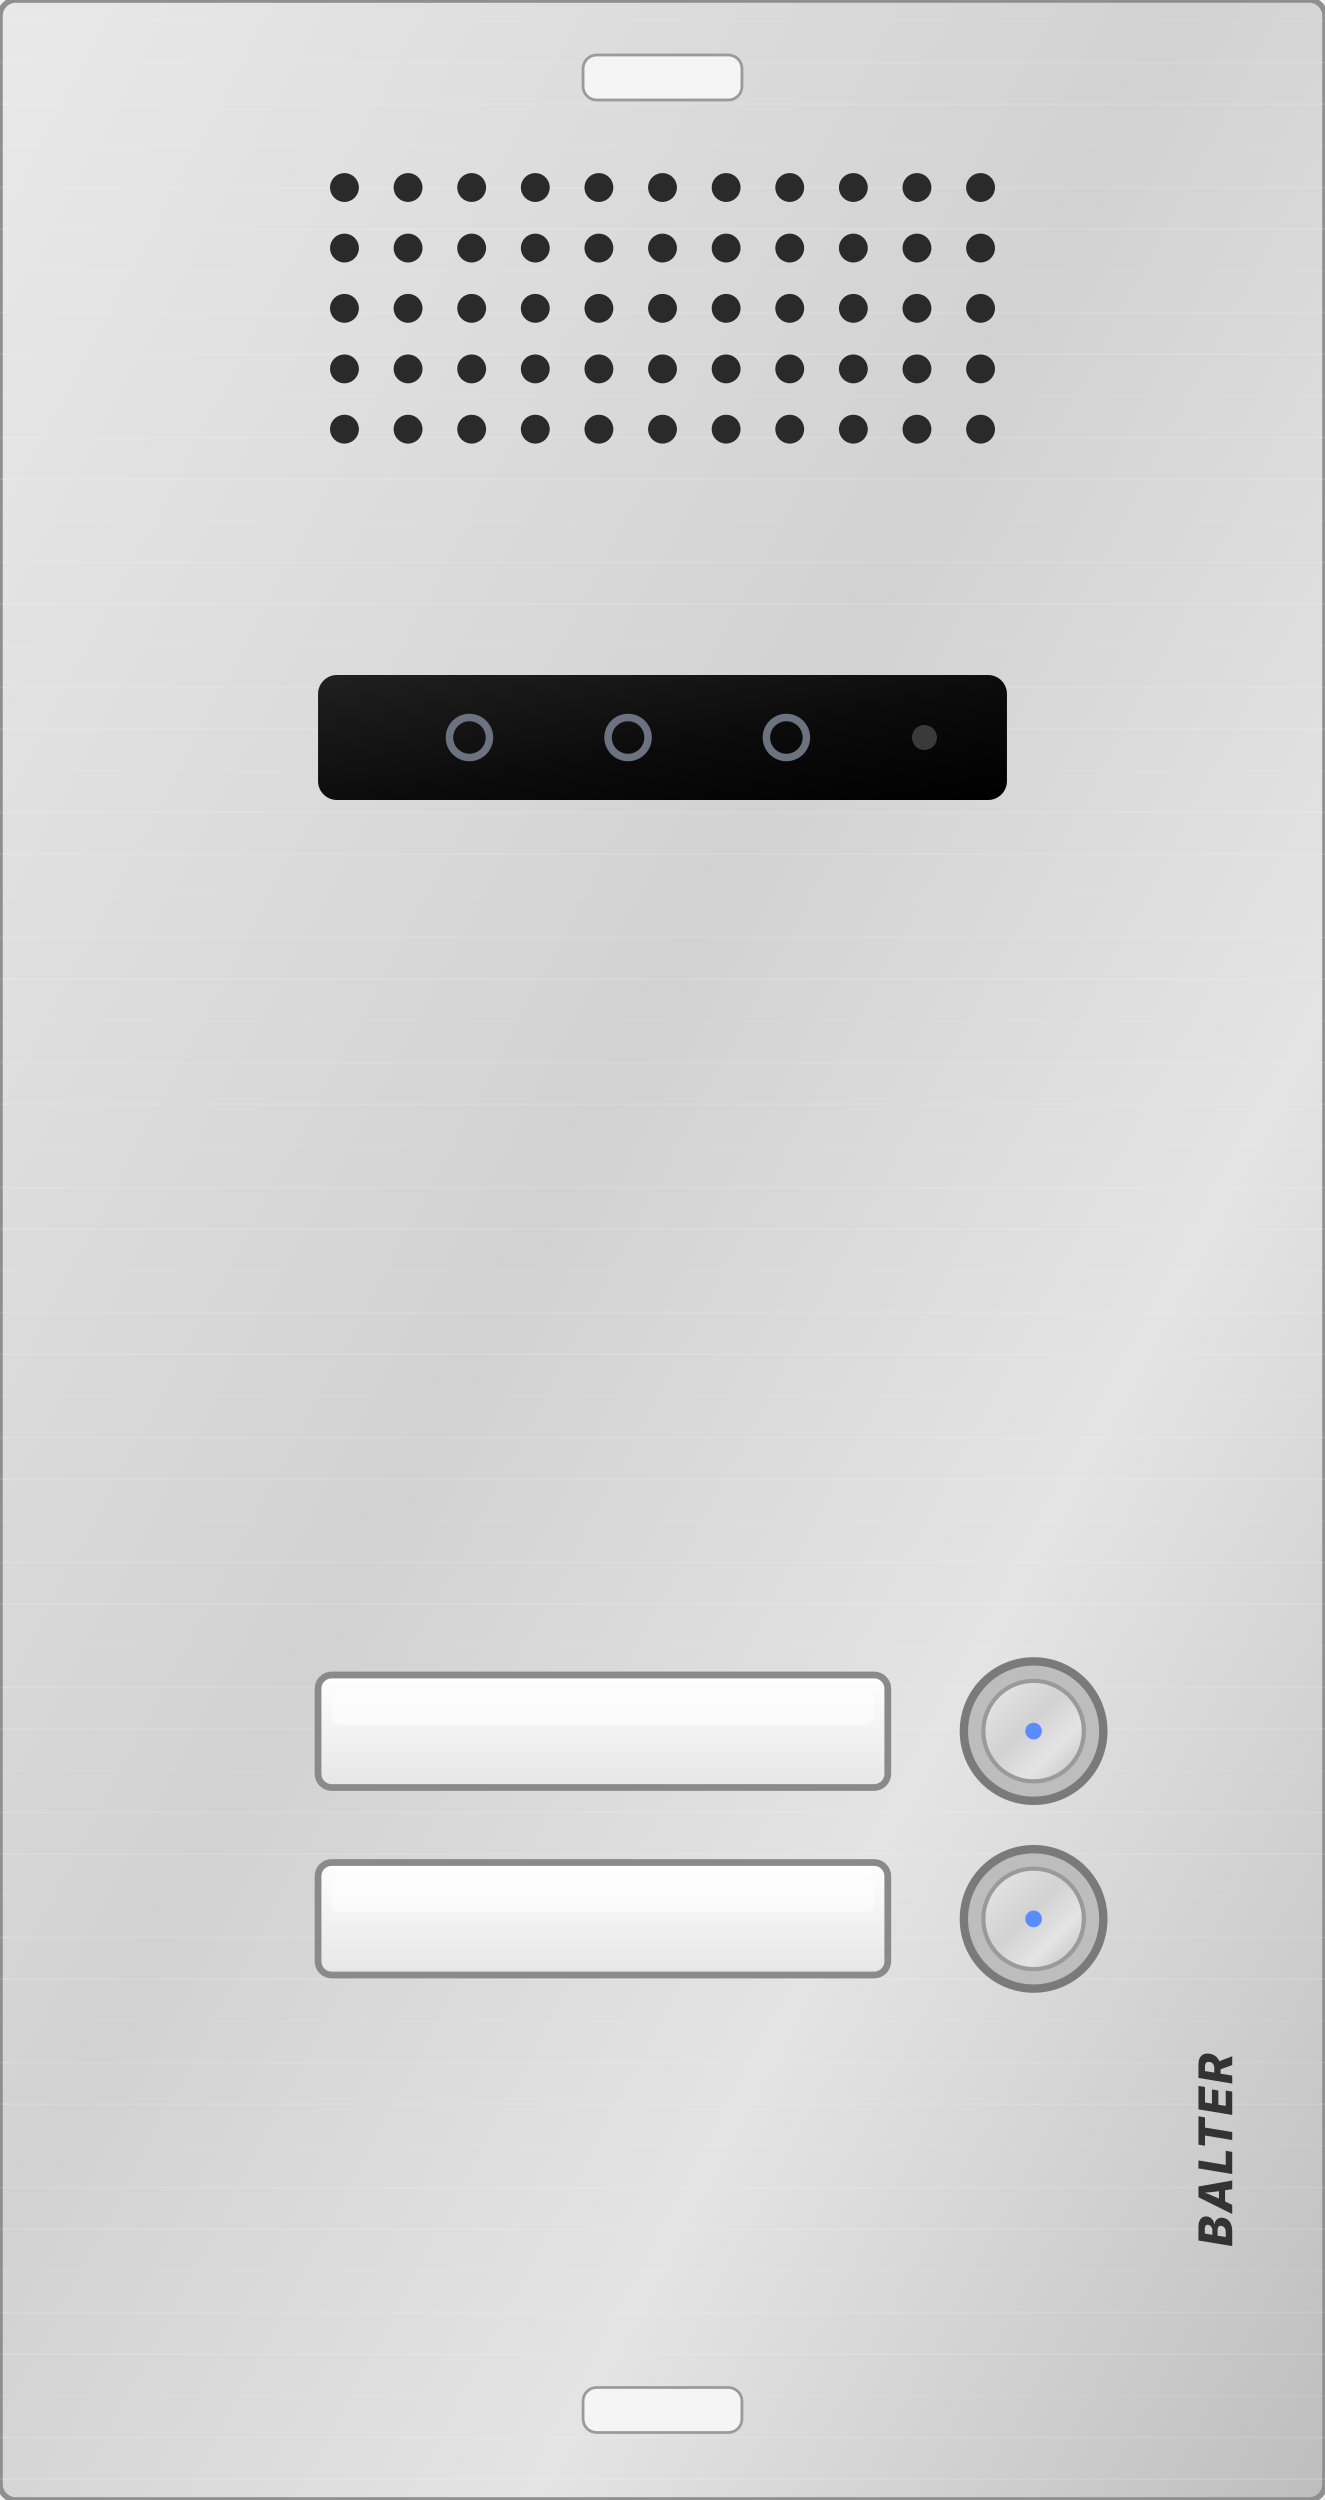
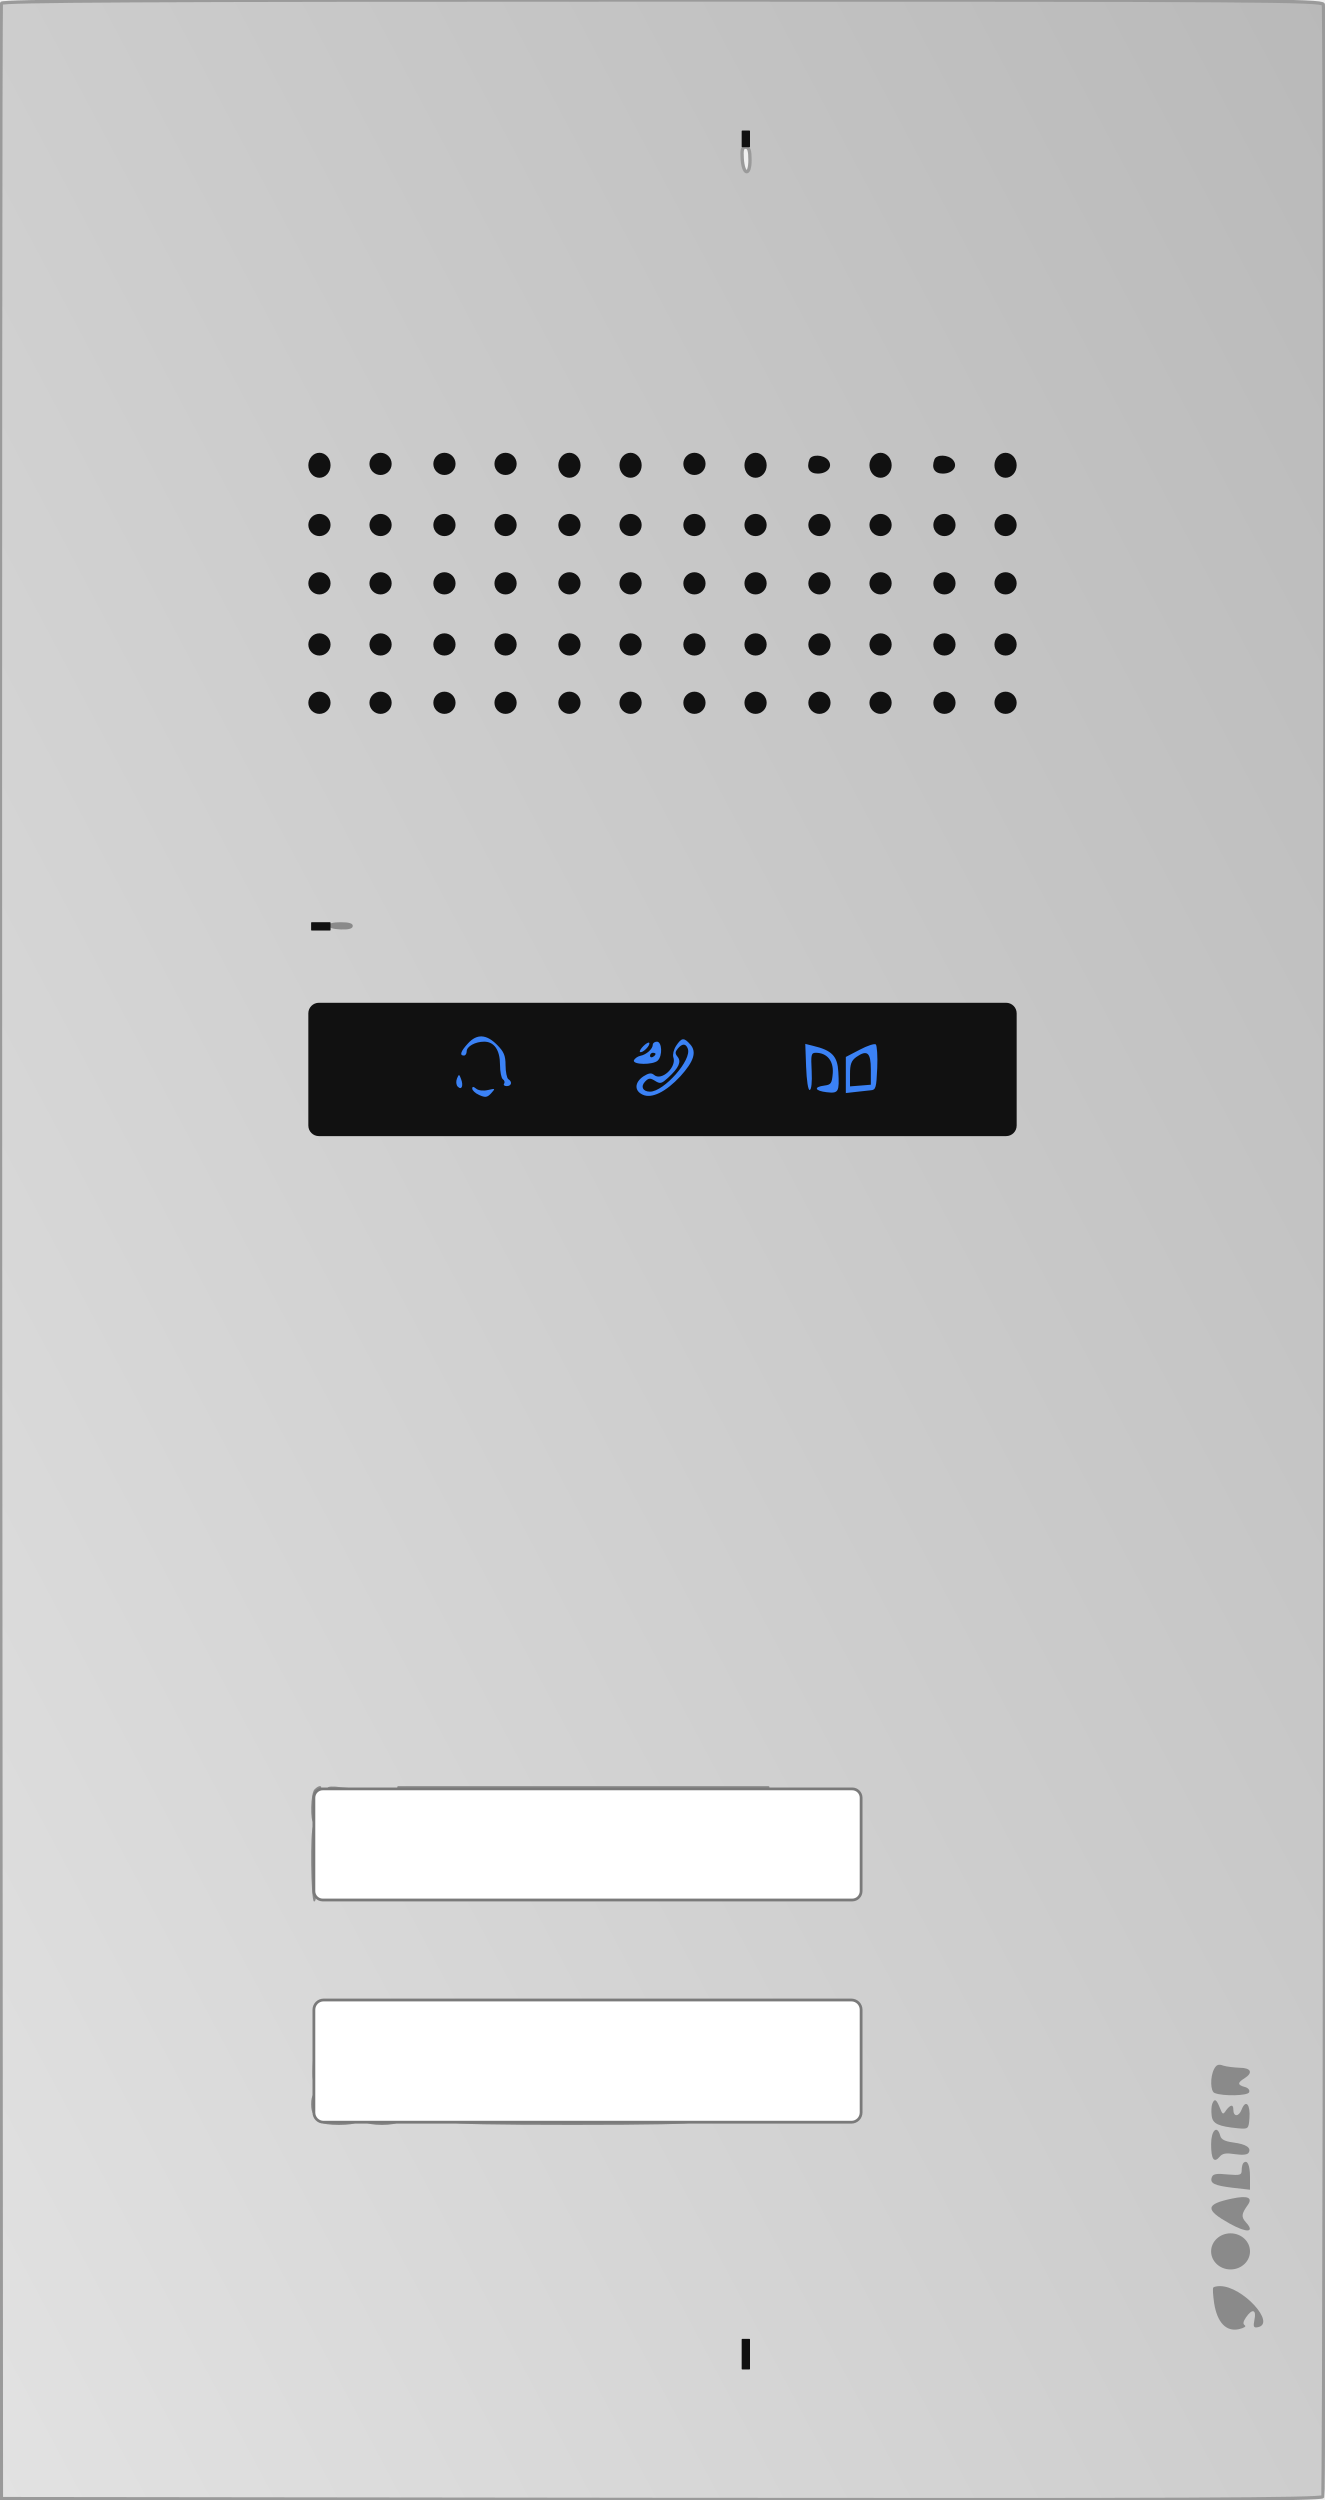
- <svg xmlns="http://www.w3.org/2000/svg" viewBox="0 0 477 900" role="img" aria-label="EVO-HD-2FAM-AUDIO · Audio-Türstation, 2 Klingeltaster (Illustration)">
+ <svg xmlns="http://www.w3.org/2000/svg" viewBox="0 0 477 900" width="477" height="900" role="img" aria-label="EVO-HD-2FAM-AUDIO · Audio-Türstation, 2 Klingeltaster (Illustration)">
  <defs>
    <linearGradient id="steel" x1="0" y1="0" x2="1" y2="1">
-       <stop offset="0" stop-color="#e9e9e9" />
-       <stop offset=".45" stop-color="#d2d2d2" />
-       <stop offset=".7" stop-color="#e4e4e4" />
-       <stop offset="1" stop-color="#bdbdbd" />
-     </linearGradient>
-     <linearGradient id="dark" x1="0" y1="0" x2="1" y2="1">
-       <stop offset="0" stop-color="#3a3a3a" />
-       <stop offset=".5" stop-color="#262626" />
-       <stop offset="1" stop-color="#1a1a1a" />
-     </linearGradient>
-     <linearGradient id="glass" x1="0" y1="0" x2="1" y2="1">
-       <stop offset="0" stop-color="#202020" />
-       <stop offset=".55" stop-color="#0b0b0b" />
-       <stop offset="1" stop-color="#000" />
+       <stop offset="0" stop-color="#e2e2e2" />
+       <stop offset=".5" stop-color="#cdcdcd" />
+       <stop offset="1" stop-color="#b9b9b9" />
    </linearGradient>
    <linearGradient id="white" x1="0" y1="0" x2="0" y2="1">
      <stop offset="0" stop-color="#ffffff" />
-       <stop offset="1" stop-color="#ededed" />
+       <stop offset="1" stop-color="#f0f0f0" />
    </linearGradient>
-     <linearGradient id="screen" x1="0" y1="0" x2="1" y2="1">
-       <stop offset="0" stop-color="#2a2a2a" />
-       <stop offset=".6" stop-color="#121212" />
-       <stop offset="1" stop-color="#050505" />
-     </linearGradient>
-     <radialGradient id="lens" cx=".4" cy=".35" r=".7">
-       <stop offset="0" stop-color="#5a6b80" />
-       <stop offset=".35" stop-color="#1b2330" />
-       <stop offset="1" stop-color="#000" />
-     </radialGradient>
-     <linearGradient id="plate" x1="0" y1="0" x2="0" y2="1">
-       <stop offset="0" stop-color="#ffffff" />
-       <stop offset="1" stop-color="#e6e6e6" />
+     <linearGradient id="black" x1="0" y1="0" x2="1" y2="1">
+       <stop offset="0" stop-color="#2e2e2e" />
+       <stop offset="1" stop-color="#161616" />
    </linearGradient>
  </defs>
-   <rect x="0.0" y="0.0" width="477.0" height="900.0" rx="5.7" fill="url(#steel)" stroke="#8f8f8f" stroke-width="2" />
-   <path d="M0 7.5H477" fill="none" stroke="#ffffff" stroke-width="0.6" stroke-linecap="round" stroke-linejoin="round" opacity="0.048" />
-   <path d="M0 22.5H477" fill="none" stroke="#ffffff" stroke-width="0.6" stroke-linecap="round" stroke-linejoin="round" opacity="0.12" />
-   <path d="M0 37.5H477" fill="none" stroke="#ffffff" stroke-width="0.6" stroke-linecap="round" stroke-linejoin="round" opacity="0.12" />
-   <path d="M0 52.5H477" fill="none" stroke="#ffffff" stroke-width="0.6" stroke-linecap="round" stroke-linejoin="round" opacity="0.048" />
-   <path d="M0 67.5H477" fill="none" stroke="#ffffff" stroke-width="0.6" stroke-linecap="round" stroke-linejoin="round" opacity="0.12" />
-   <path d="M0 82.5H477" fill="none" stroke="#ffffff" stroke-width="0.6" stroke-linecap="round" stroke-linejoin="round" opacity="0.12" />
-   <path d="M0 97.5H477" fill="none" stroke="#ffffff" stroke-width="0.6" stroke-linecap="round" stroke-linejoin="round" opacity="0.048" />
-   <path d="M0 112.5H477" fill="none" stroke="#ffffff" stroke-width="0.6" stroke-linecap="round" stroke-linejoin="round" opacity="0.12" />
-   <path d="M0 127.5H477" fill="none" stroke="#ffffff" stroke-width="0.6" stroke-linecap="round" stroke-linejoin="round" opacity="0.12" />
-   <path d="M0 142.5H477" fill="none" stroke="#ffffff" stroke-width="0.6" stroke-linecap="round" stroke-linejoin="round" opacity="0.048" />
-   <path d="M0 157.5H477" fill="none" stroke="#ffffff" stroke-width="0.6" stroke-linecap="round" stroke-linejoin="round" opacity="0.12" />
-   <path d="M0 172.5H477" fill="none" stroke="#ffffff" stroke-width="0.6" stroke-linecap="round" stroke-linejoin="round" opacity="0.12" />
-   <path d="M0 187.5H477" fill="none" stroke="#ffffff" stroke-width="0.6" stroke-linecap="round" stroke-linejoin="round" opacity="0.048" />
-   <path d="M0 202.5H477" fill="none" stroke="#ffffff" stroke-width="0.6" stroke-linecap="round" stroke-linejoin="round" opacity="0.12" />
-   <path d="M0 217.5H477" fill="none" stroke="#ffffff" stroke-width="0.6" stroke-linecap="round" stroke-linejoin="round" opacity="0.12" />
-   <path d="M0 232.5H477" fill="none" stroke="#ffffff" stroke-width="0.6" stroke-linecap="round" stroke-linejoin="round" opacity="0.048" />
-   <path d="M0 247.5H477" fill="none" stroke="#ffffff" stroke-width="0.6" stroke-linecap="round" stroke-linejoin="round" opacity="0.12" />
-   <path d="M0 262.5H477" fill="none" stroke="#ffffff" stroke-width="0.6" stroke-linecap="round" stroke-linejoin="round" opacity="0.12" />
-   <path d="M0 277.5H477" fill="none" stroke="#ffffff" stroke-width="0.6" stroke-linecap="round" stroke-linejoin="round" opacity="0.048" />
-   <path d="M0 292.5H477" fill="none" stroke="#ffffff" stroke-width="0.6" stroke-linecap="round" stroke-linejoin="round" opacity="0.12" />
-   <path d="M0 307.5H477" fill="none" stroke="#ffffff" stroke-width="0.6" stroke-linecap="round" stroke-linejoin="round" opacity="0.12" />
-   <path d="M0 322.5H477" fill="none" stroke="#ffffff" stroke-width="0.6" stroke-linecap="round" stroke-linejoin="round" opacity="0.048" />
-   <path d="M0 337.5H477" fill="none" stroke="#ffffff" stroke-width="0.6" stroke-linecap="round" stroke-linejoin="round" opacity="0.12" />
-   <path d="M0 352.5H477" fill="none" stroke="#ffffff" stroke-width="0.6" stroke-linecap="round" stroke-linejoin="round" opacity="0.12" />
-   <path d="M0 367.5H477" fill="none" stroke="#ffffff" stroke-width="0.6" stroke-linecap="round" stroke-linejoin="round" opacity="0.048" />
-   <path d="M0 382.5H477" fill="none" stroke="#ffffff" stroke-width="0.6" stroke-linecap="round" stroke-linejoin="round" opacity="0.12" />
-   <path d="M0 397.5H477" fill="none" stroke="#ffffff" stroke-width="0.6" stroke-linecap="round" stroke-linejoin="round" opacity="0.12" />
-   <path d="M0 412.5H477" fill="none" stroke="#ffffff" stroke-width="0.6" stroke-linecap="round" stroke-linejoin="round" opacity="0.048" />
-   <path d="M0 427.5H477" fill="none" stroke="#ffffff" stroke-width="0.6" stroke-linecap="round" stroke-linejoin="round" opacity="0.12" />
-   <path d="M0 442.5H477" fill="none" stroke="#ffffff" stroke-width="0.6" stroke-linecap="round" stroke-linejoin="round" opacity="0.12" />
-   <path d="M0 457.5H477" fill="none" stroke="#ffffff" stroke-width="0.6" stroke-linecap="round" stroke-linejoin="round" opacity="0.048" />
-   <path d="M0 472.5H477" fill="none" stroke="#ffffff" stroke-width="0.6" stroke-linecap="round" stroke-linejoin="round" opacity="0.12" />
-   <path d="M0 487.5H477" fill="none" stroke="#ffffff" stroke-width="0.6" stroke-linecap="round" stroke-linejoin="round" opacity="0.12" />
-   <path d="M0 502.5H477" fill="none" stroke="#ffffff" stroke-width="0.6" stroke-linecap="round" stroke-linejoin="round" opacity="0.048" />
-   <path d="M0 517.5H477" fill="none" stroke="#ffffff" stroke-width="0.6" stroke-linecap="round" stroke-linejoin="round" opacity="0.12" />
-   <path d="M0 532.5H477" fill="none" stroke="#ffffff" stroke-width="0.6" stroke-linecap="round" stroke-linejoin="round" opacity="0.12" />
-   <path d="M0 547.5H477" fill="none" stroke="#ffffff" stroke-width="0.6" stroke-linecap="round" stroke-linejoin="round" opacity="0.048" />
-   <path d="M0 562.5H477" fill="none" stroke="#ffffff" stroke-width="0.6" stroke-linecap="round" stroke-linejoin="round" opacity="0.12" />
-   <path d="M0 577.5H477" fill="none" stroke="#ffffff" stroke-width="0.6" stroke-linecap="round" stroke-linejoin="round" opacity="0.12" />
-   <path d="M0 592.5H477" fill="none" stroke="#ffffff" stroke-width="0.6" stroke-linecap="round" stroke-linejoin="round" opacity="0.048" />
-   <path d="M0 607.5H477" fill="none" stroke="#ffffff" stroke-width="0.6" stroke-linecap="round" stroke-linejoin="round" opacity="0.12" />
-   <path d="M0 622.5H477" fill="none" stroke="#ffffff" stroke-width="0.6" stroke-linecap="round" stroke-linejoin="round" opacity="0.12" />
-   <path d="M0 637.5H477" fill="none" stroke="#ffffff" stroke-width="0.6" stroke-linecap="round" stroke-linejoin="round" opacity="0.048" />
-   <path d="M0 652.5H477" fill="none" stroke="#ffffff" stroke-width="0.6" stroke-linecap="round" stroke-linejoin="round" opacity="0.12" />
-   <path d="M0 667.5H477" fill="none" stroke="#ffffff" stroke-width="0.6" stroke-linecap="round" stroke-linejoin="round" opacity="0.12" />
-   <path d="M0 682.5H477" fill="none" stroke="#ffffff" stroke-width="0.6" stroke-linecap="round" stroke-linejoin="round" opacity="0.048" />
-   <path d="M0 697.5H477" fill="none" stroke="#ffffff" stroke-width="0.6" stroke-linecap="round" stroke-linejoin="round" opacity="0.12" />
-   <path d="M0 712.5H477" fill="none" stroke="#ffffff" stroke-width="0.6" stroke-linecap="round" stroke-linejoin="round" opacity="0.12" />
-   <path d="M0 727.5H477" fill="none" stroke="#ffffff" stroke-width="0.6" stroke-linecap="round" stroke-linejoin="round" opacity="0.048" />
-   <path d="M0 742.5H477" fill="none" stroke="#ffffff" stroke-width="0.6" stroke-linecap="round" stroke-linejoin="round" opacity="0.12" />
-   <path d="M0 757.5H477" fill="none" stroke="#ffffff" stroke-width="0.6" stroke-linecap="round" stroke-linejoin="round" opacity="0.12" />
-   <path d="M0 772.5H477" fill="none" stroke="#ffffff" stroke-width="0.6" stroke-linecap="round" stroke-linejoin="round" opacity="0.048" />
-   <path d="M0 787.5H477" fill="none" stroke="#ffffff" stroke-width="0.6" stroke-linecap="round" stroke-linejoin="round" opacity="0.12" />
-   <path d="M0 802.5H477" fill="none" stroke="#ffffff" stroke-width="0.6" stroke-linecap="round" stroke-linejoin="round" opacity="0.12" />
-   <path d="M0 817.5H477" fill="none" stroke="#ffffff" stroke-width="0.6" stroke-linecap="round" stroke-linejoin="round" opacity="0.048" />
-   <path d="M0 832.5H477" fill="none" stroke="#ffffff" stroke-width="0.6" stroke-linecap="round" stroke-linejoin="round" opacity="0.12" />
-   <path d="M0 847.5H477" fill="none" stroke="#ffffff" stroke-width="0.6" stroke-linecap="round" stroke-linejoin="round" opacity="0.12" />
-   <path d="M0 862.5H477" fill="none" stroke="#ffffff" stroke-width="0.6" stroke-linecap="round" stroke-linejoin="round" opacity="0.048" />
-   <path d="M0 877.5H477" fill="none" stroke="#ffffff" stroke-width="0.6" stroke-linecap="round" stroke-linejoin="round" opacity="0.12" />
-   <path d="M0 892.5H477" fill="none" stroke="#ffffff" stroke-width="0.6" stroke-linecap="round" stroke-linejoin="round" opacity="0.12" />
-   <rect x="209.9" y="19.8" width="57.2" height="16.2" rx="4.9" fill="#f5f5f5" stroke="#9a9a9a" stroke-width="1" />
-   <rect x="209.9" y="859.5" width="57.2" height="16.2" rx="4.9" fill="#f5f5f5" stroke="#9a9a9a" stroke-width="1" />
-   <text x="443.6" y="774.0" font-family="Inter,Arial,sans-serif" font-size="16.7" font-weight="800" fill="#333" text-anchor="middle" transform="rotate(-90 443.6 774.0)" font-style="italic" letter-spacing="1">BALTER</text>
-   <circle cx="124.0" cy="67.5" r="5.2" fill="#2a2a2a" />
-   <circle cx="146.9" cy="67.5" r="5.2" fill="#2a2a2a" />
-   <circle cx="169.8" cy="67.5" r="5.2" fill="#2a2a2a" />
-   <circle cx="192.7" cy="67.5" r="5.2" fill="#2a2a2a" />
-   <circle cx="215.6" cy="67.5" r="5.2" fill="#2a2a2a" />
-   <circle cx="238.5" cy="67.5" r="5.2" fill="#2a2a2a" />
-   <circle cx="261.4" cy="67.5" r="5.2" fill="#2a2a2a" />
-   <circle cx="284.3" cy="67.5" r="5.2" fill="#2a2a2a" />
-   <circle cx="307.2" cy="67.5" r="5.2" fill="#2a2a2a" />
-   <circle cx="330.1" cy="67.5" r="5.2" fill="#2a2a2a" />
-   <circle cx="353.0" cy="67.5" r="5.2" fill="#2a2a2a" />
-   <circle cx="124.0" cy="89.3" r="5.2" fill="#2a2a2a" />
-   <circle cx="146.9" cy="89.3" r="5.2" fill="#2a2a2a" />
-   <circle cx="169.8" cy="89.3" r="5.2" fill="#2a2a2a" />
-   <circle cx="192.7" cy="89.3" r="5.2" fill="#2a2a2a" />
-   <circle cx="215.6" cy="89.3" r="5.2" fill="#2a2a2a" />
-   <circle cx="238.5" cy="89.3" r="5.2" fill="#2a2a2a" />
-   <circle cx="261.4" cy="89.3" r="5.2" fill="#2a2a2a" />
-   <circle cx="284.3" cy="89.3" r="5.2" fill="#2a2a2a" />
-   <circle cx="307.2" cy="89.3" r="5.2" fill="#2a2a2a" />
-   <circle cx="330.1" cy="89.3" r="5.2" fill="#2a2a2a" />
-   <circle cx="353.0" cy="89.3" r="5.2" fill="#2a2a2a" />
-   <circle cx="124.0" cy="111.0" r="5.2" fill="#2a2a2a" />
-   <circle cx="146.9" cy="111.0" r="5.2" fill="#2a2a2a" />
-   <circle cx="169.8" cy="111.0" r="5.2" fill="#2a2a2a" />
-   <circle cx="192.7" cy="111.0" r="5.2" fill="#2a2a2a" />
-   <circle cx="215.6" cy="111.0" r="5.2" fill="#2a2a2a" />
-   <circle cx="238.5" cy="111.0" r="5.2" fill="#2a2a2a" />
-   <circle cx="261.4" cy="111.0" r="5.2" fill="#2a2a2a" />
-   <circle cx="284.3" cy="111.0" r="5.2" fill="#2a2a2a" />
-   <circle cx="307.2" cy="111.0" r="5.2" fill="#2a2a2a" />
-   <circle cx="330.1" cy="111.0" r="5.2" fill="#2a2a2a" />
-   <circle cx="353.0" cy="111.0" r="5.2" fill="#2a2a2a" />
-   <circle cx="124.0" cy="132.8" r="5.2" fill="#2a2a2a" />
-   <circle cx="146.9" cy="132.8" r="5.2" fill="#2a2a2a" />
-   <circle cx="169.8" cy="132.8" r="5.2" fill="#2a2a2a" />
-   <circle cx="192.7" cy="132.8" r="5.2" fill="#2a2a2a" />
-   <circle cx="215.6" cy="132.8" r="5.2" fill="#2a2a2a" />
-   <circle cx="238.5" cy="132.8" r="5.2" fill="#2a2a2a" />
-   <circle cx="261.4" cy="132.8" r="5.2" fill="#2a2a2a" />
-   <circle cx="284.3" cy="132.8" r="5.2" fill="#2a2a2a" />
-   <circle cx="307.2" cy="132.8" r="5.2" fill="#2a2a2a" />
-   <circle cx="330.1" cy="132.8" r="5.2" fill="#2a2a2a" />
-   <circle cx="353.0" cy="132.8" r="5.2" fill="#2a2a2a" />
-   <circle cx="124.0" cy="154.5" r="5.2" fill="#2a2a2a" />
-   <circle cx="146.9" cy="154.5" r="5.2" fill="#2a2a2a" />
-   <circle cx="169.8" cy="154.5" r="5.2" fill="#2a2a2a" />
-   <circle cx="192.7" cy="154.5" r="5.2" fill="#2a2a2a" />
-   <circle cx="215.6" cy="154.5" r="5.2" fill="#2a2a2a" />
-   <circle cx="238.5" cy="154.5" r="5.2" fill="#2a2a2a" />
-   <circle cx="261.4" cy="154.5" r="5.2" fill="#2a2a2a" />
-   <circle cx="284.3" cy="154.5" r="5.2" fill="#2a2a2a" />
-   <circle cx="307.2" cy="154.5" r="5.2" fill="#2a2a2a" />
-   <circle cx="330.1" cy="154.5" r="5.2" fill="#2a2a2a" />
-   <circle cx="353.0" cy="154.5" r="5.2" fill="#2a2a2a" />
-   <rect x="114.5" y="243.0" width="248.0" height="45.0" rx="6.8" fill="url(#glass)" />
-   <circle cx="169.0" cy="265.5" r="7.2" fill="none" stroke="#6b7280" stroke-width="2.7" />
-   <circle cx="226.1" cy="265.5" r="7.2" fill="none" stroke="#6b7280" stroke-width="2.7" />
-   <circle cx="283.1" cy="265.5" r="7.2" fill="none" stroke="#6b7280" stroke-width="2.7" />
-   <circle cx="332.8" cy="265.5" r="4.5" fill="#3a3a3a" />
-   <rect x="114.5" y="603.0" width="205.1" height="40.5" rx="4.9" fill="url(#plate)" stroke="#8a8a8a" stroke-width="2.43" />
-   <rect x="119.3" y="608.7" width="195.4" height="12.2" rx="3.2" fill="#fff" opacity=".55" />
-   <circle cx="372.1" cy="623.2" r="25.1" fill="#bdbdbd" stroke="#7a7a7a" stroke-width="3.013" />
-   <circle cx="372.1" cy="623.2" r="18.1" fill="url(#steel)" stroke="#9a9a9a" stroke-width="1.507" />
-   <circle cx="372.1" cy="623.2" r="3.0" fill="#5b8cff" />
-   <rect x="114.5" y="670.5" width="205.1" height="40.5" rx="4.9" fill="url(#plate)" stroke="#8a8a8a" stroke-width="2.43" />
-   <rect x="119.3" y="676.2" width="195.4" height="12.2" rx="3.2" fill="#fff" opacity=".55" />
-   <circle cx="372.1" cy="690.8" r="25.1" fill="#bdbdbd" stroke="#7a7a7a" stroke-width="3.013" />
-   <circle cx="372.1" cy="690.8" r="18.1" fill="url(#steel)" stroke="#9a9a9a" stroke-width="1.507" />
-   <circle cx="372.1" cy="690.8" r="3.0" fill="#5b8cff" />
+   <path transform="translate(0,900) scale(0.1,-0.1)" d="M5 8988 c-3 -7 -4 -2031 -3 -4498 l3 -4485 2374 -3 c1893 -2 2376 0 2383 10 9 15 11 8948 2 8972 -6 15 -225 16 -2380 16 -1891 0 -2376 -3 -2379 -12z m2695 -564 c0 -59 -24 -55 -28 4 -2 33 0 42 12 42 12 0 16 -11 16 -46z" fill="url(#steel)" fill-rule="evenodd" stroke="#9a9a9a" stroke-width="1.2" vector-effect="non-scaling-stroke" />
+   <rect x="143" y="643" width="134" height="5" rx="0.4" fill="#8a8a8a" />
+   <ellipse cx="443.0" cy="810.5" rx="7.0" ry="6.5" fill="#8a8a8a" />
+   <path transform="translate(0,900) scale(0.1,-0.1)" d="M1183 5668 c0 -8 16 -13 44 -14 30 -1 43 3 43 13 0 9 -14 13 -43 13 -28 0 -44 -4 -44 -12z M2902 5159 c2 -49 7 -84 13 -83 6 1 9 29 7 69 l-4 68 33 -7 c41 -8 49 -20 49 -73 0 -39 -2 -43 -25 -43 -14 0 -25 -5 -25 -11 0 -6 14 -9 33 -7 31 3 32 4 35 58 2 52 1 56 -30 77 -18 12 -46 25 -61 29 l-28 6 3 -83z M3135 5160 c0 -59 3 -80 13 -80 10 0 12 19 10 77 -4 104 -23 106 -23 3z M1132 2558 c-14 -14 -16 -118 -3 -118 5 0 11 21 13 48 3 26 8 55 12 65 9 20 -4 23 -22 5z M1180 2564 c0 -5 7 -17 14 -27 20 -26 138 -21 142 6 2 13 -5 17 -30 17 -18 0 -54 3 -80 6 -25 4 -46 3 -46 -2z M2870 2530 c0 -6 33 -10 80 -10 47 0 80 4 80 10 0 6 -33 10 -80 10 -47 0 -80 -4 -80 -10z M1127 2423 c-11 -11 -8 -261 3 -268 6 -4 10 16 10 54 0 33 5 63 10 66 15 10 12 130 -3 144 -8 6 -17 8 -20 4z M1440 2170 c-10 -7 9 -10 63 -10 45 0 77 4 77 10 0 13 -120 13 -140 0z M1755 2170 c-4 -7 149 -10 464 -10 296 0 471 4 471 10 0 13 -927 14 -935 0z M1127 1587 c-5 -80 -2 -94 19 -76 19 16 20 135 0 142 -10 4 -15 -11 -19 -66z M4371 1552 c-15 -28 -14 -82 2 -87 30 -12 120 -10 124 3 3 8 -4 16 -16 19 -26 7 -27 15 -1 31 32 20 24 38 -17 38 -21 1 -48 4 -60 8 -16 6 -24 3 -32 -12z M1120 1425 c0 -36 13 -47 24 -19 5 13 9 14 21 4 9 -7 18 -10 22 -7 8 9 -17 38 -28 31 -5 -3 -12 2 -15 10 -11 28 -24 17 -24 -19z M4364 1426 c-3 -8 -4 -27 -2 -42 3 -30 24 -39 96 -46 36 -3 37 -2 40 36 4 50 -13 70 -28 32 -10 -27 -30 -28 -30 0 0 19 -10 18 -26 -3 -11 -17 -13 -16 -23 10 -12 30 -19 34 -27 13z M1160 1360 c0 -6 27 -10 60 -10 33 0 60 4 60 10 0 6 -27 10 -60 10 -33 0 -60 -4 -60 -10z M1320 1360 c0 -5 25 -10 55 -10 30 0 55 5 55 10 0 6 -25 10 -55 10 -30 0 -55 -4 -55 -10z M1630 1360 c0 -7 150 -10 430 -10 280 0 430 3 430 10 0 7 -150 10 -430 10 -280 0 -430 -3 -430 -10z M4360 1281 c0 -54 10 -70 31 -45 10 12 23 14 55 9 27 -4 45 -2 49 5 11 18 -9 31 -55 37 -30 4 -44 11 -47 24 -11 41 -33 20 -33 -30z M4476 1213 c-3 -3 -6 -15 -6 -26 0 -17 -5 -19 -51 -15 -38 4 -52 2 -56 -9 -9 -23 8 -31 75 -39 l62 -7 0 46 c0 44 -10 64 -24 50z M4435 1085 c-96 -20 -98 -40 -8 -90 63 -35 92 -32 58 5 -17 19 -16 30 7 62 19 27 -1 35 -57 23z M4368 765 c-3 -3 -1 -29 3 -57 11 -69 43 -103 89 -93 18 4 28 10 21 14 -7 5 -6 13 5 29 22 32 38 28 30 -9 -5 -25 -3 -30 12 -27 68 13 -55 148 -136 148 -10 0 -21 -2 -24 -5z" fill="#8a8a8a" fill-rule="evenodd" />
+   <rect x="267" y="47" width="3" height="6" rx="0.2" fill="#111111" />
+   <ellipse cx="115.0" cy="167.5" rx="4.0" ry="4.5" fill="#111111" />
+   <ellipse cx="137.0" cy="167.0" rx="4.0" ry="4.0" fill="#111111" />
+   <ellipse cx="160.0" cy="167.0" rx="4.0" ry="4.0" fill="#111111" />
+   <ellipse cx="182.0" cy="167.0" rx="4.0" ry="4.0" fill="#111111" />
+   <ellipse cx="205.0" cy="167.5" rx="4.0" ry="4.5" fill="#111111" />
+   <ellipse cx="227.0" cy="167.5" rx="4.0" ry="4.5" fill="#111111" />
+   <ellipse cx="250.0" cy="167.0" rx="4.0" ry="4.0" fill="#111111" />
+   <ellipse cx="272.0" cy="167.5" rx="4.0" ry="4.5" fill="#111111" />
+   <ellipse cx="317.0" cy="167.5" rx="4.0" ry="4.5" fill="#111111" />
+   <ellipse cx="362.0" cy="167.5" rx="4.0" ry="4.5" fill="#111111" />
+   <ellipse cx="115.0" cy="189.0" rx="4.0" ry="4.0" fill="#111111" />
+   <ellipse cx="137.0" cy="189.0" rx="4.0" ry="4.0" fill="#111111" />
+   <ellipse cx="160.0" cy="189.0" rx="4.0" ry="4.0" fill="#111111" />
+   <ellipse cx="182.0" cy="189.0" rx="4.0" ry="4.0" fill="#111111" />
+   <ellipse cx="205.0" cy="189.0" rx="4.0" ry="4.0" fill="#111111" />
+   <ellipse cx="227.0" cy="189.0" rx="4.0" ry="4.0" fill="#111111" />
+   <ellipse cx="250.0" cy="189.0" rx="4.0" ry="4.0" fill="#111111" />
+   <ellipse cx="272.0" cy="189.0" rx="4.0" ry="4.0" fill="#111111" />
+   <ellipse cx="295.0" cy="189.0" rx="4.0" ry="4.0" fill="#111111" />
+   <ellipse cx="317.0" cy="189.0" rx="4.0" ry="4.0" fill="#111111" />
+   <ellipse cx="340.0" cy="189.0" rx="4.0" ry="4.0" fill="#111111" />
+   <ellipse cx="362.0" cy="189.0" rx="4.0" ry="4.0" fill="#111111" />
+   <ellipse cx="115.0" cy="210.0" rx="4.0" ry="4.0" fill="#111111" />
+   <ellipse cx="137.0" cy="210.0" rx="4.0" ry="4.0" fill="#111111" />
+   <ellipse cx="160.0" cy="210.0" rx="4.0" ry="4.0" fill="#111111" />
+   <ellipse cx="182.0" cy="210.0" rx="4.0" ry="4.0" fill="#111111" />
+   <ellipse cx="205.0" cy="210.0" rx="4.0" ry="4.0" fill="#111111" />
+   <ellipse cx="227.0" cy="210.0" rx="4.0" ry="4.0" fill="#111111" />
+   <ellipse cx="250.0" cy="210.0" rx="4.0" ry="4.0" fill="#111111" />
+   <ellipse cx="272.0" cy="210.0" rx="4.0" ry="4.0" fill="#111111" />
+   <ellipse cx="295.0" cy="210.0" rx="4.0" ry="4.0" fill="#111111" />
+   <ellipse cx="317.0" cy="210.0" rx="4.0" ry="4.0" fill="#111111" />
+   <ellipse cx="340.0" cy="210.0" rx="4.0" ry="4.0" fill="#111111" />
+   <ellipse cx="362.0" cy="210.0" rx="4.0" ry="4.0" fill="#111111" />
+   <ellipse cx="115.0" cy="232.0" rx="4.0" ry="4.0" fill="#111111" />
+   <ellipse cx="137.0" cy="232.0" rx="4.0" ry="4.0" fill="#111111" />
+   <ellipse cx="160.0" cy="232.0" rx="4.0" ry="4.0" fill="#111111" />
+   <ellipse cx="182.0" cy="232.0" rx="4.0" ry="4.0" fill="#111111" />
+   <ellipse cx="205.0" cy="232.0" rx="4.0" ry="4.0" fill="#111111" />
+   <ellipse cx="227.0" cy="232.0" rx="4.0" ry="4.0" fill="#111111" />
+   <ellipse cx="250.0" cy="232.0" rx="4.0" ry="4.0" fill="#111111" />
+   <ellipse cx="272.0" cy="232.0" rx="4.0" ry="4.0" fill="#111111" />
+   <ellipse cx="295.0" cy="232.0" rx="4.0" ry="4.0" fill="#111111" />
+   <ellipse cx="317.0" cy="232.0" rx="4.0" ry="4.0" fill="#111111" />
+   <ellipse cx="340.0" cy="232.0" rx="4.0" ry="4.0" fill="#111111" />
+   <ellipse cx="362.0" cy="232.0" rx="4.0" ry="4.0" fill="#111111" />
+   <ellipse cx="115.0" cy="253.0" rx="4.0" ry="4.0" fill="#111111" />
+   <ellipse cx="137.0" cy="253.0" rx="4.0" ry="4.0" fill="#111111" />
+   <ellipse cx="160.0" cy="253.0" rx="4.0" ry="4.0" fill="#111111" />
+   <ellipse cx="182.0" cy="253.0" rx="4.0" ry="4.0" fill="#111111" />
+   <ellipse cx="205.0" cy="253.0" rx="4.0" ry="4.0" fill="#111111" />
+   <ellipse cx="227.0" cy="253.0" rx="4.0" ry="4.0" fill="#111111" />
+   <ellipse cx="250.0" cy="253.0" rx="4.0" ry="4.0" fill="#111111" />
+   <ellipse cx="272.0" cy="253.0" rx="4.0" ry="4.0" fill="#111111" />
+   <ellipse cx="295.0" cy="253.0" rx="4.0" ry="4.0" fill="#111111" />
+   <ellipse cx="317.0" cy="253.0" rx="4.0" ry="4.0" fill="#111111" />
+   <ellipse cx="340.0" cy="253.0" rx="4.0" ry="4.0" fill="#111111" />
+   <ellipse cx="362.0" cy="253.0" rx="4.0" ry="4.0" fill="#111111" />
+   <rect x="112" y="332" width="7" height="3" rx="0.2" fill="#111111" />
+   <rect x="111" y="361" width="255" height="48" rx="3.8" fill="#111111" />
+   <rect x="267" y="842" width="3" height="11" rx="0.2" fill="#111111" />
+   <path transform="translate(0,900) scale(0.1,-0.1)" d="M2914 7346 c-12 -31 0 -51 30 -51 36 0 56 26 37 49 -17 20 -60 21 -67 2z M3364 7346 c-12 -31 0 -51 30 -51 36 0 56 26 37 49 -17 20 -60 21 -67 2z" fill="#111111" fill-rule="evenodd" />
+   <rect x="113" y="644" width="197" height="40" rx="3.2" fill="#ffffff" stroke="#7a7a7a" stroke-width="1" vector-effect="non-scaling-stroke" />
+   <rect x="113" y="720" width="197" height="44" rx="3.5" fill="#ffffff" stroke="#7a7a7a" stroke-width="1" vector-effect="non-scaling-stroke" />
+   <path transform="translate(0,900) scale(0.1,-0.1)" d="M1685 5244 c-26 -28 -32 -44 -15 -44 6 0 10 7 10 15 0 18 31 35 63 35 36 0 57 -30 57 -83 0 -25 5 -49 10 -52 6 -4 8 -11 5 -16 -4 -5 1 -9 9 -9 18 0 21 16 6 25 -5 3 -10 26 -10 50 0 35 -6 49 -31 74 -38 38 -72 40 -104 5z M2434 5235 c-9 -14 -13 -32 -10 -41 13 -35 -42 -87 -69 -64 -10 9 -20 7 -39 -5 -32 -22 -33 -52 -2 -66 32 -15 83 10 135 66 49 54 60 88 36 115 -23 26 -31 25 -51 -5z m42 -10 c16 -40 -86 -155 -136 -155 -26 0 -35 19 -17 37 12 12 18 13 35 2 19 -12 24 -10 47 11 39 36 49 58 34 76 -9 11 -9 17 1 29 16 19 29 19 36 0z M2316 5234 c-9 -9 -15 -19 -12 -21 3 -3 13 2 22 11 9 9 14 19 11 22 -2 3 -12 -3 -21 -12z M2350 5239 c0 -15 -23 -36 -45 -40 -10 -2 -20 -10 -23 -16 -5 -17 70 -17 86 -1 18 18 15 68 -3 68 -8 0 -15 -5 -15 -11z m10 -33 c0 -3 -4 -8 -10 -11 -5 -3 -10 -1 -10 4 0 6 5 11 10 11 6 0 10 -2 10 -4z M3095 5221 l-50 -26 0 -65 0 -65 35 4 c19 2 44 5 55 6 18 1 20 10 23 80 2 43 -1 81 -5 85 -4 4 -30 -4 -58 -19z m40 -71 l0 -55 -37 -3 -38 -3 0 45 c0 35 5 48 23 61 39 27 52 16 52 -45z M2902 5159 c2 -49 7 -84 13 -83 6 1 9 28 7 68 -3 59 -2 66 15 66 40 0 64 -29 61 -73 -3 -37 -6 -42 -30 -45 -40 -5 -35 -19 8 -24 43 -5 46 1 42 73 -3 57 -23 78 -91 94 l-28 7 3 -83z M1645 5117 c-4 -10 -3 -23 3 -29 14 -14 21 3 12 27 -7 19 -8 19 -15 2z M1700 5081 c0 -6 11 -17 25 -23 22 -10 29 -9 43 6 16 18 16 18 -11 12 -17 -4 -35 -2 -43 5 -10 8 -14 8 -14 0z" fill="#3b82f6" fill-rule="evenodd" />
</svg>
